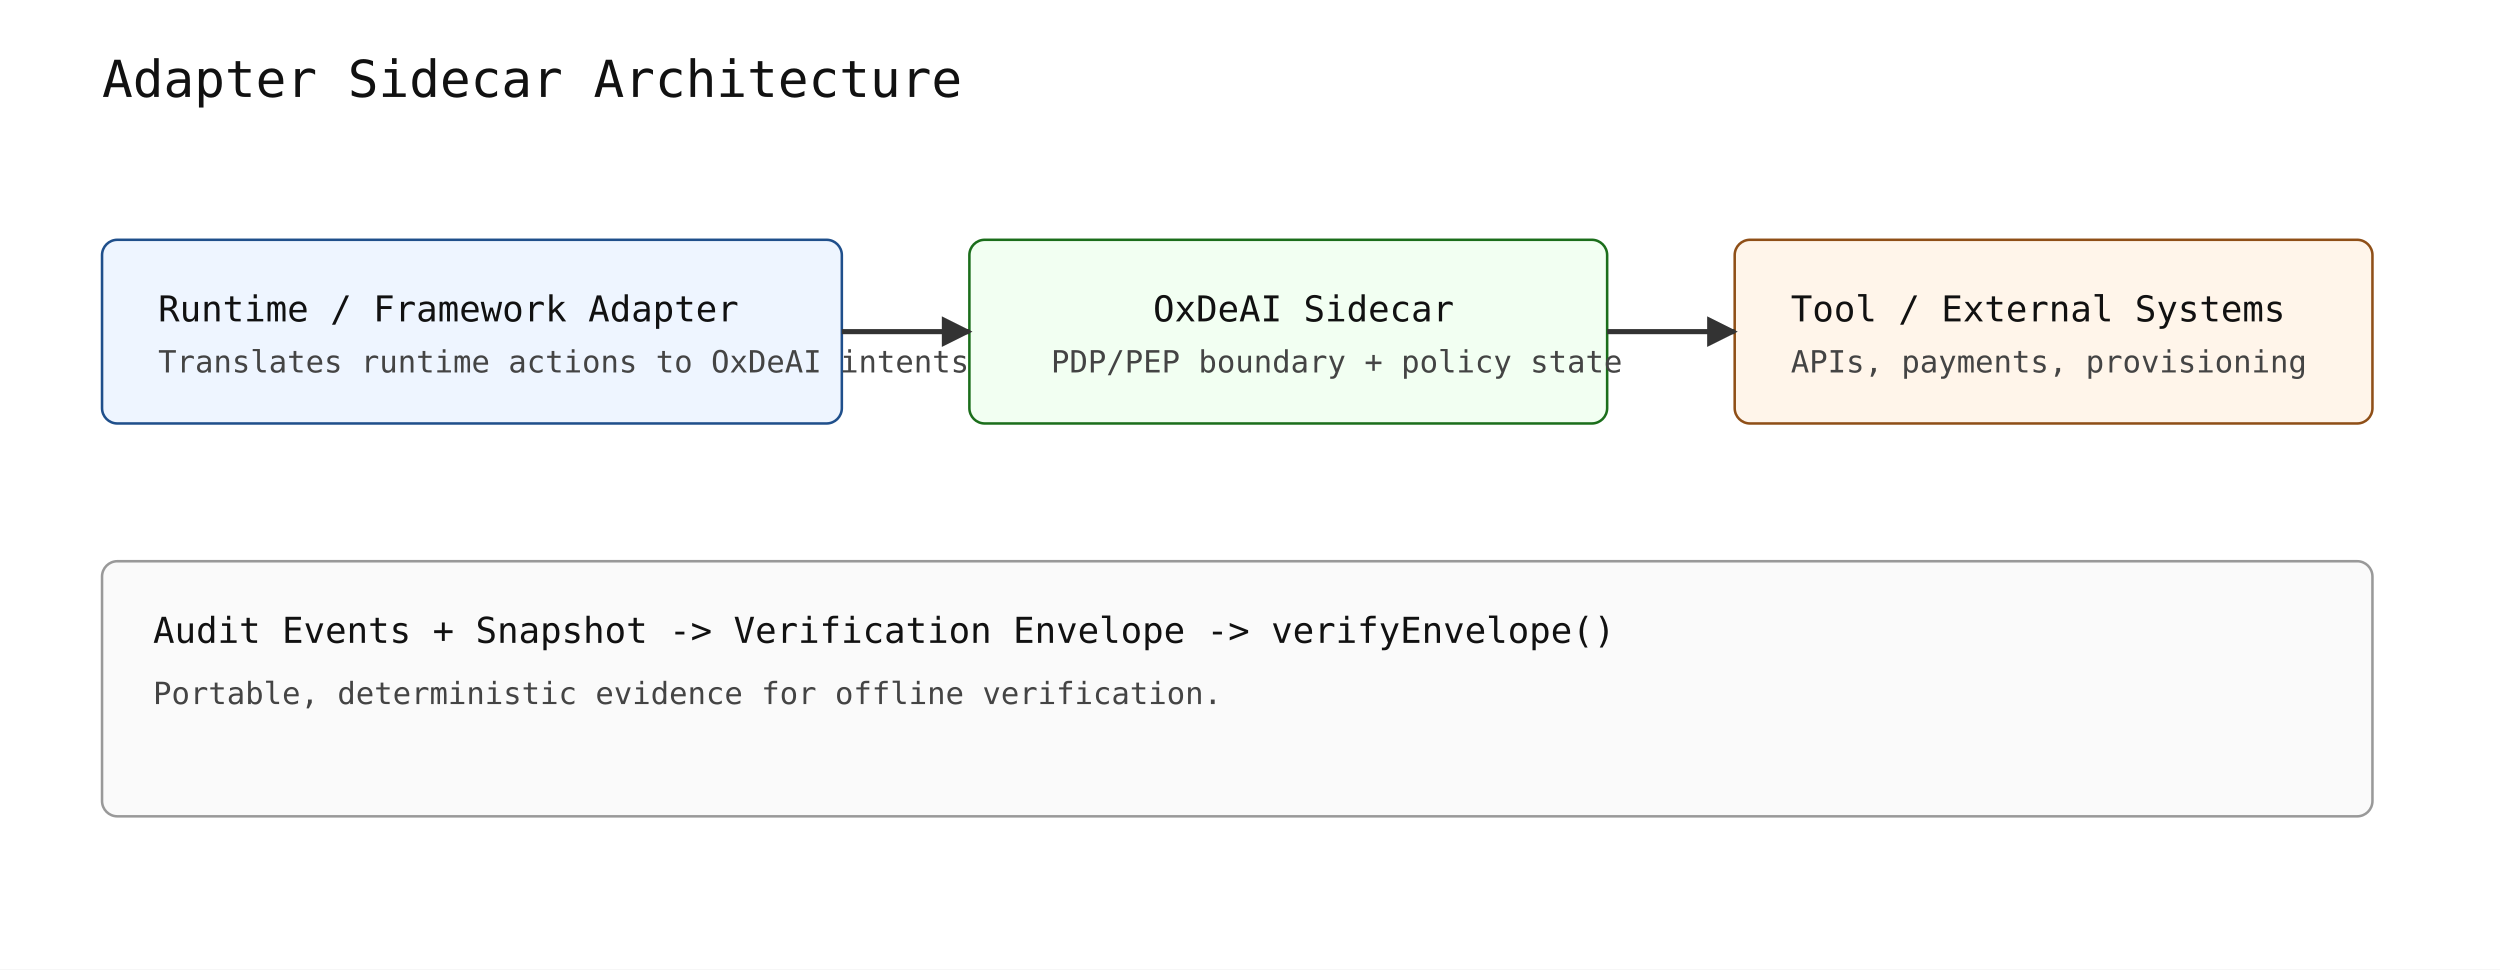
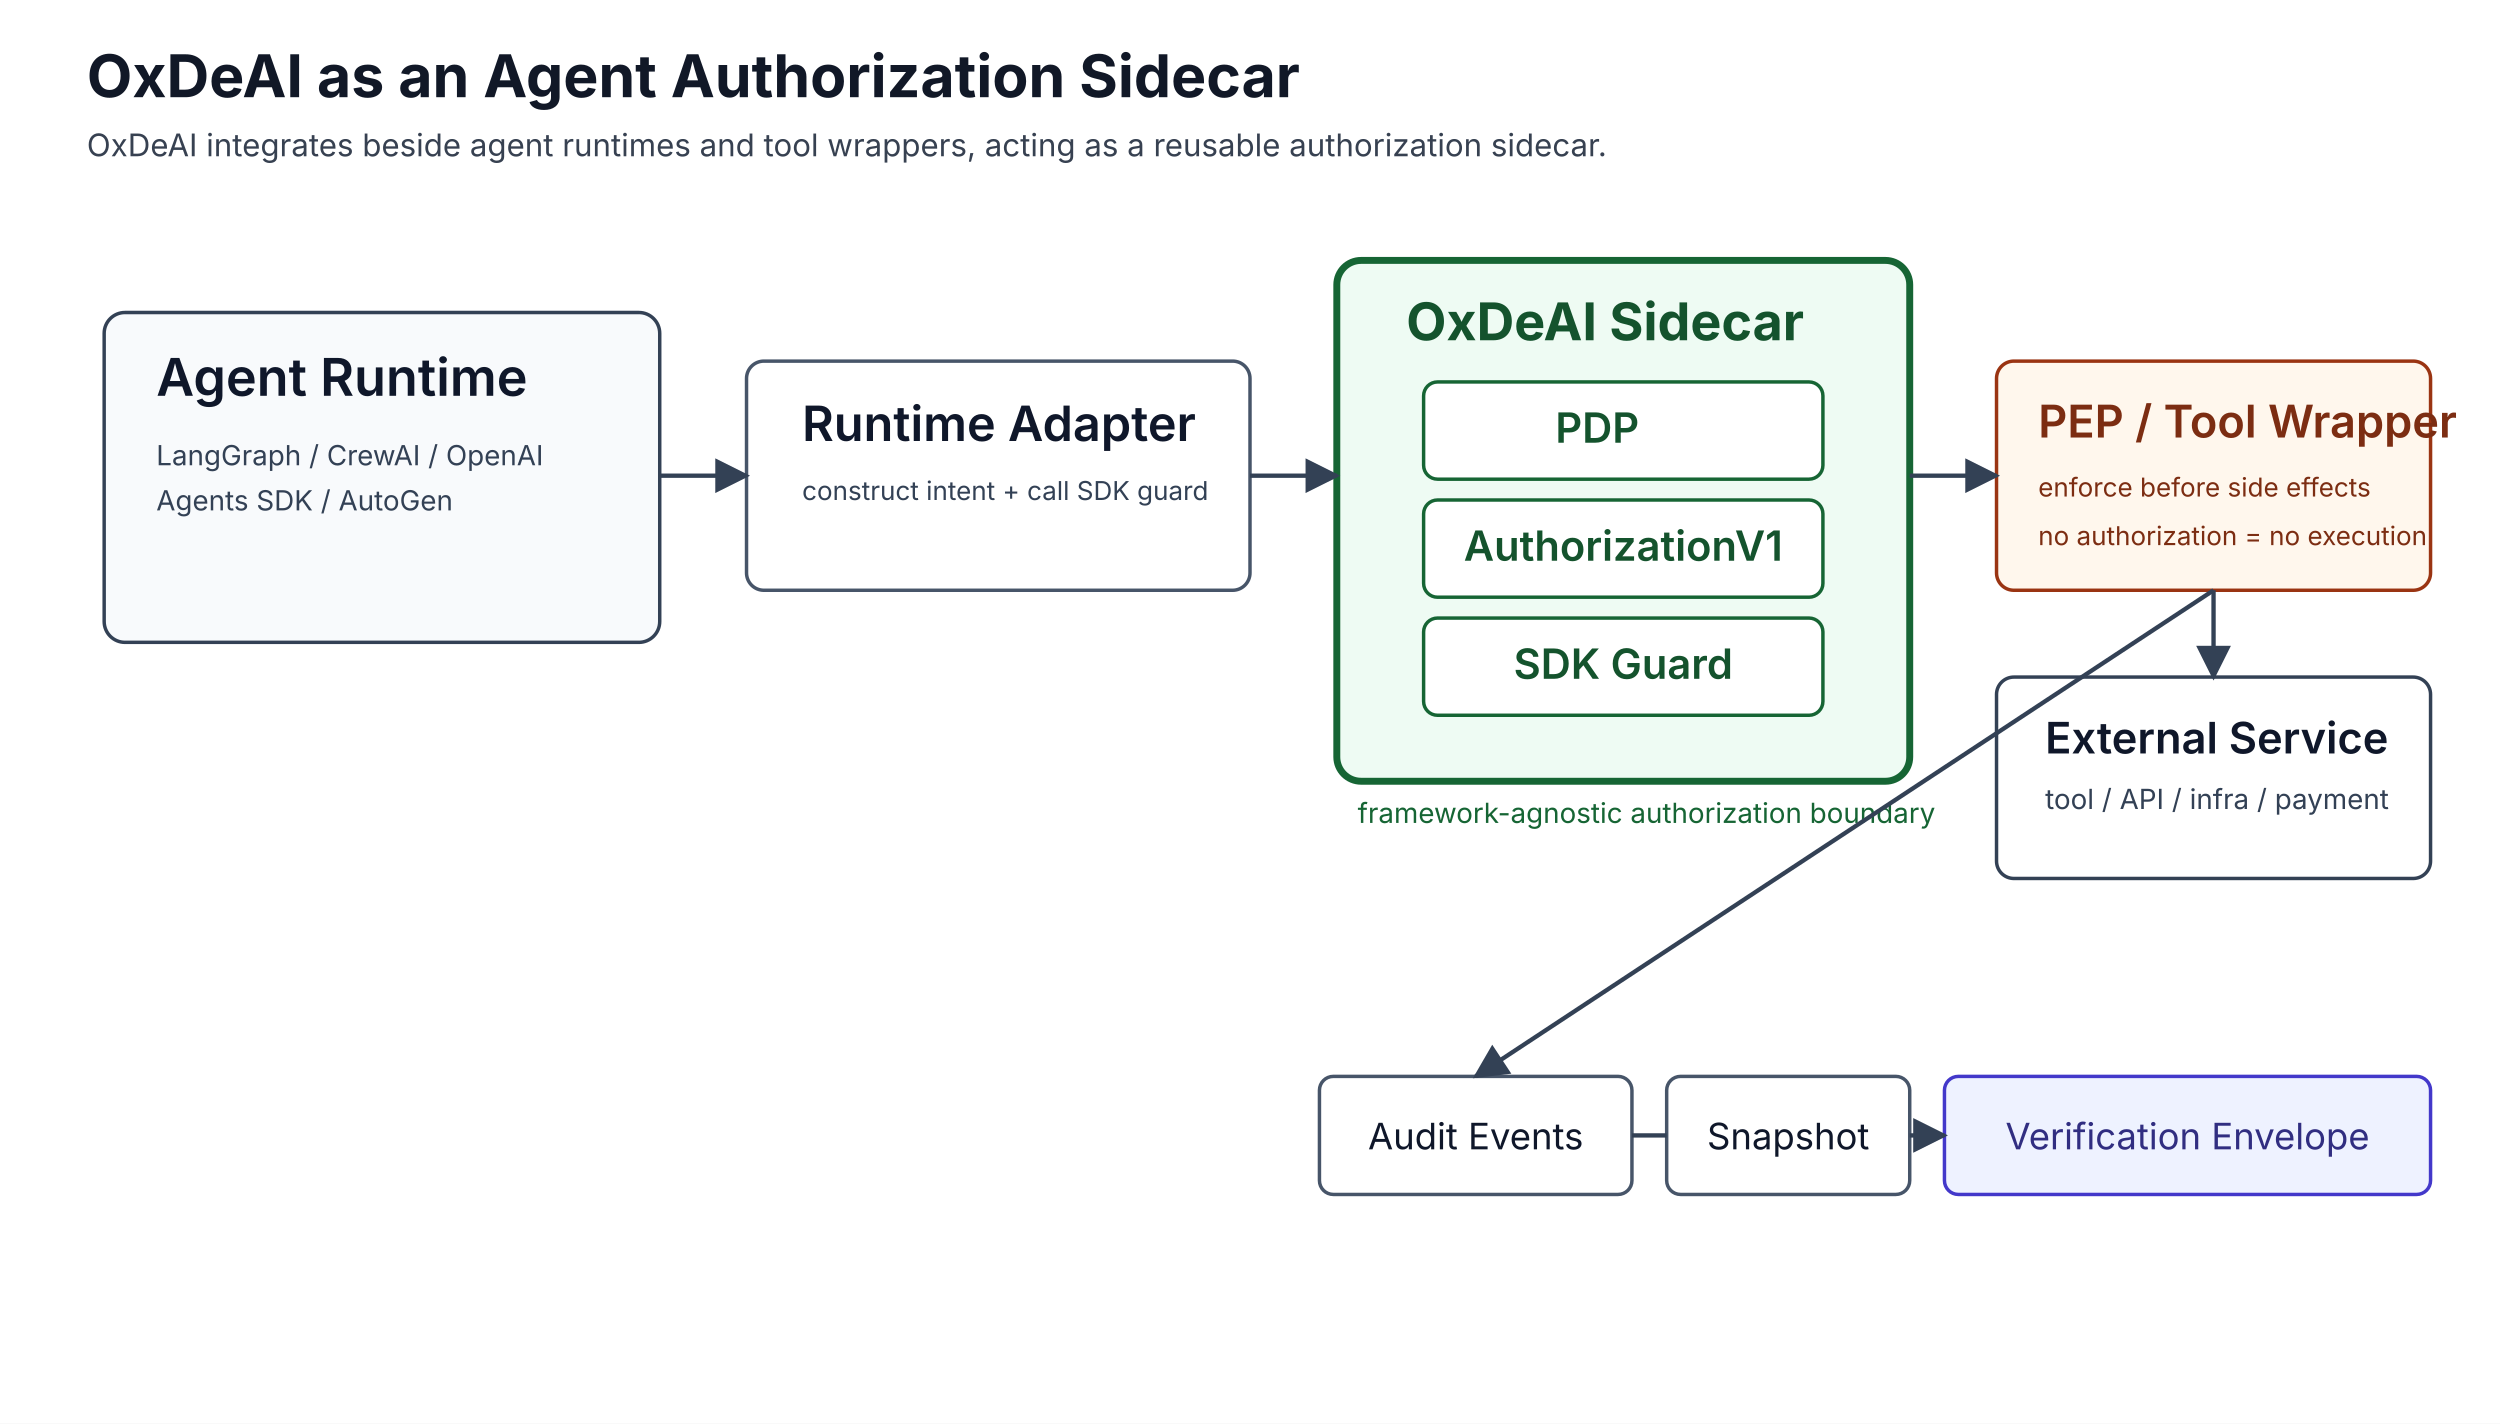
- <svg xmlns="http://www.w3.org/2000/svg" width="980" height="380" viewBox="0 0 980 380" role="img" aria-label="Adapter sidecar architecture diagram">
-   <rect width="980" height="380" fill="#ffffff" />
-   <text x="40" y="38" font-family="monospace" font-size="20" fill="#111">Adapter Sidecar Architecture</text>
-   <rect x="40" y="94" width="290" height="72" rx="6" fill="#eef5ff" stroke="#1f4f8b" />
-   <text x="62" y="126" font-family="monospace" font-size="14" fill="#111">Runtime / Framework Adapter</text>
-   <text x="62" y="146" font-family="monospace" font-size="12" fill="#444">Translates runtime actions to OxDeAI intents</text>
-   <rect x="380" y="94" width="250" height="72" rx="6" fill="#f2fff2" stroke="#1b6e1b" />
-   <text x="452" y="126" font-family="monospace" font-size="14" fill="#111">OxDeAI Sidecar</text>
-   <text x="412" y="146" font-family="monospace" font-size="12" fill="#444">PDP/PEP boundary + policy state</text>
-   <rect x="680" y="94" width="250" height="72" rx="6" fill="#fff5ea" stroke="#8f4f17" />
-   <text x="702" y="126" font-family="monospace" font-size="14" fill="#111">Tool / External Systems</text>
-   <text x="702" y="146" font-family="monospace" font-size="12" fill="#444">APIs, payments, provisioning</text>
-   <rect x="40" y="220" width="890" height="100" rx="6" fill="#fafafa" stroke="#999" />
-   <text x="60" y="252" font-family="monospace" font-size="14" fill="#111">Audit Events + Snapshot -&gt; Verification Envelope -&gt; verifyEnvelope()</text>
-   <text x="60" y="276" font-family="monospace" font-size="12" fill="#444">Portable, deterministic evidence for offline verification.</text>
-   <path d="M330 130 L380 130" stroke="#333" stroke-width="2" marker-end="url(#arrow)" />
-   <path d="M630 130 L680 130" stroke="#333" stroke-width="2" marker-end="url(#arrow)" />
+ <svg xmlns="http://www.w3.org/2000/svg" width="1440" height="820" viewBox="0 0 1440 820" role="img" aria-label="OxDeAI as an Agent Authorization Sidecar">
+   <rect width="1440" height="820" fill="#ffffff" />
+   <text x="50" y="56" font-family="Inter, Arial, sans-serif" font-size="34" font-weight="700" fill="#111827">OxDeAI as an Agent Authorization Sidecar</text>
+   <text x="50" y="90" font-family="Inter, Arial, sans-serif" font-size="18" fill="#374151">OxDeAI integrates beside agent runtimes and tool wrappers, acting as a reusable authorization sidecar.</text>
+   <rect x="60" y="180" width="320" height="190" rx="12" fill="#f8fafc" stroke="#334155" stroke-width="2" />
+   <text x="90" y="228" font-family="Inter, Arial, sans-serif" font-size="30" font-weight="600" fill="#0f172a">Agent Runtime</text>
+   <text x="90" y="268" font-family="Inter, Arial, sans-serif" font-size="16" fill="#334155">LangGraph / CrewAI / OpenAI</text>
+   <text x="90" y="294" font-family="Inter, Arial, sans-serif" font-size="16" fill="#334155">Agents SDK / AutoGen</text>
+   <rect x="430" y="208" width="290" height="132" rx="10" fill="#ffffff" stroke="#475569" stroke-width="2" />
+   <text x="462" y="254" font-family="Inter, Arial, sans-serif" font-size="28" font-weight="600" fill="#0f172a">Runtime Adapter</text>
+   <text x="462" y="288" font-family="Inter, Arial, sans-serif" font-size="15" fill="#334155">construct intent + call SDK guard</text>
+   <rect x="770" y="150" width="330" height="300" rx="14" fill="#eefbf3" stroke="#166534" stroke-width="4" />
+   <text x="810" y="196" font-family="Inter, Arial, sans-serif" font-size="30" font-weight="700" fill="#14532d">OxDeAI Sidecar</text>
+   <rect x="820" y="220" width="230" height="56" rx="8" fill="#ffffff" stroke="#166534" stroke-width="2" />
+   <text x="920" y="255" text-anchor="middle" font-family="Inter, Arial, sans-serif" font-size="24" fill="#14532d" font-weight="600">PDP</text>
+   <rect x="820" y="288" width="230" height="56" rx="8" fill="#ffffff" stroke="#166534" stroke-width="2" />
+   <text x="935" y="323" text-anchor="middle" font-family="Inter, Arial, sans-serif" font-size="24" fill="#14532d" font-weight="600">AuthorizationV1</text>
+   <rect x="820" y="356" width="230" height="56" rx="8" fill="#ffffff" stroke="#166534" stroke-width="2" />
+   <text x="935" y="391" text-anchor="middle" font-family="Inter, Arial, sans-serif" font-size="24" fill="#14532d" font-weight="600">SDK Guard</text>
+   <text x="782" y="474" font-family="Inter, Arial, sans-serif" font-size="16" fill="#166534">framework-agnostic authorization boundary</text>
+   <rect x="1150" y="208" width="250" height="132" rx="10" fill="#fff7ed" stroke="#9a3412" stroke-width="2" />
+   <text x="1174" y="252" font-family="Inter, Arial, sans-serif" font-size="26" font-weight="600" fill="#7c2d12">PEP / Tool Wrapper</text>
+   <text x="1174" y="286" font-family="Inter, Arial, sans-serif" font-size="15" fill="#7c2d12">enforce before side effects</text>
+   <text x="1174" y="314" font-family="Inter, Arial, sans-serif" font-size="15" fill="#7c2d12">no authorization = no execution</text>
+   <rect x="1150" y="390" width="250" height="116" rx="10" fill="#ffffff" stroke="#334155" stroke-width="2" />
+   <text x="1178" y="434" font-family="Inter, Arial, sans-serif" font-size="25" font-weight="600" fill="#0f172a">External Service</text>
+   <text x="1178" y="466" font-family="Inter, Arial, sans-serif" font-size="16" fill="#334155">tool / API / infra / payment</text>
+   <rect x="760" y="620" width="180" height="68" rx="8" fill="#ffffff" stroke="#475569" stroke-width="2" />
+   <text x="850" y="662" text-anchor="middle" font-family="Inter, Arial, sans-serif" font-size="21" fill="#0f172a">Audit Events</text>
+   <rect x="960" y="620" width="140" height="68" rx="8" fill="#ffffff" stroke="#475569" stroke-width="2" />
+   <text x="1030" y="662" text-anchor="middle" font-family="Inter, Arial, sans-serif" font-size="21" fill="#0f172a">Snapshot</text>
+   <rect x="1120" y="620" width="280" height="68" rx="8" fill="#eef2ff" stroke="#4338ca" stroke-width="2" />
+   <text x="1260" y="662" text-anchor="middle" font-family="Inter, Arial, sans-serif" font-size="21" fill="#312e81">Verification Envelope</text>
  <defs>
-     <marker id="arrow" viewBox="0 0 10 10" refX="9" refY="5" markerWidth="6" markerHeight="6" orient="auto-start-reverse">
-       <path d="M 0 0 L 10 5 L 0 10 z" fill="#333" />
+     <marker id="arrow" viewBox="0 0 10 10" refX="9" refY="5" markerWidth="8" markerHeight="8" orient="auto-start-reverse">
+       <path d="M 0 0 L 10 5 L 0 10 z" fill="#334155" />
    </marker>
  </defs>
+   <line x1="380" y1="274" x2="430" y2="274" stroke="#334155" stroke-width="2.5" marker-end="url(#arrow)" />
+   <line x1="720" y1="274" x2="770" y2="274" stroke="#334155" stroke-width="2.5" marker-end="url(#arrow)" />
+   <line x1="1100" y1="274" x2="1150" y2="274" stroke="#334155" stroke-width="2.5" marker-end="url(#arrow)" />
+   <line x1="1275" y1="340" x2="1275" y2="390" stroke="#334155" stroke-width="2.5" marker-end="url(#arrow)" />
+   <line x1="1275" y1="340" x2="850" y2="620" stroke="#334155" stroke-width="2.5" marker-end="url(#arrow)" />
+   <line x1="940" y1="654" x2="960" y2="654" stroke="#334155" stroke-width="2.5" />
+   <line x1="1100" y1="654" x2="1120" y2="654" stroke="#334155" stroke-width="2.5" marker-end="url(#arrow)" />
</svg>
